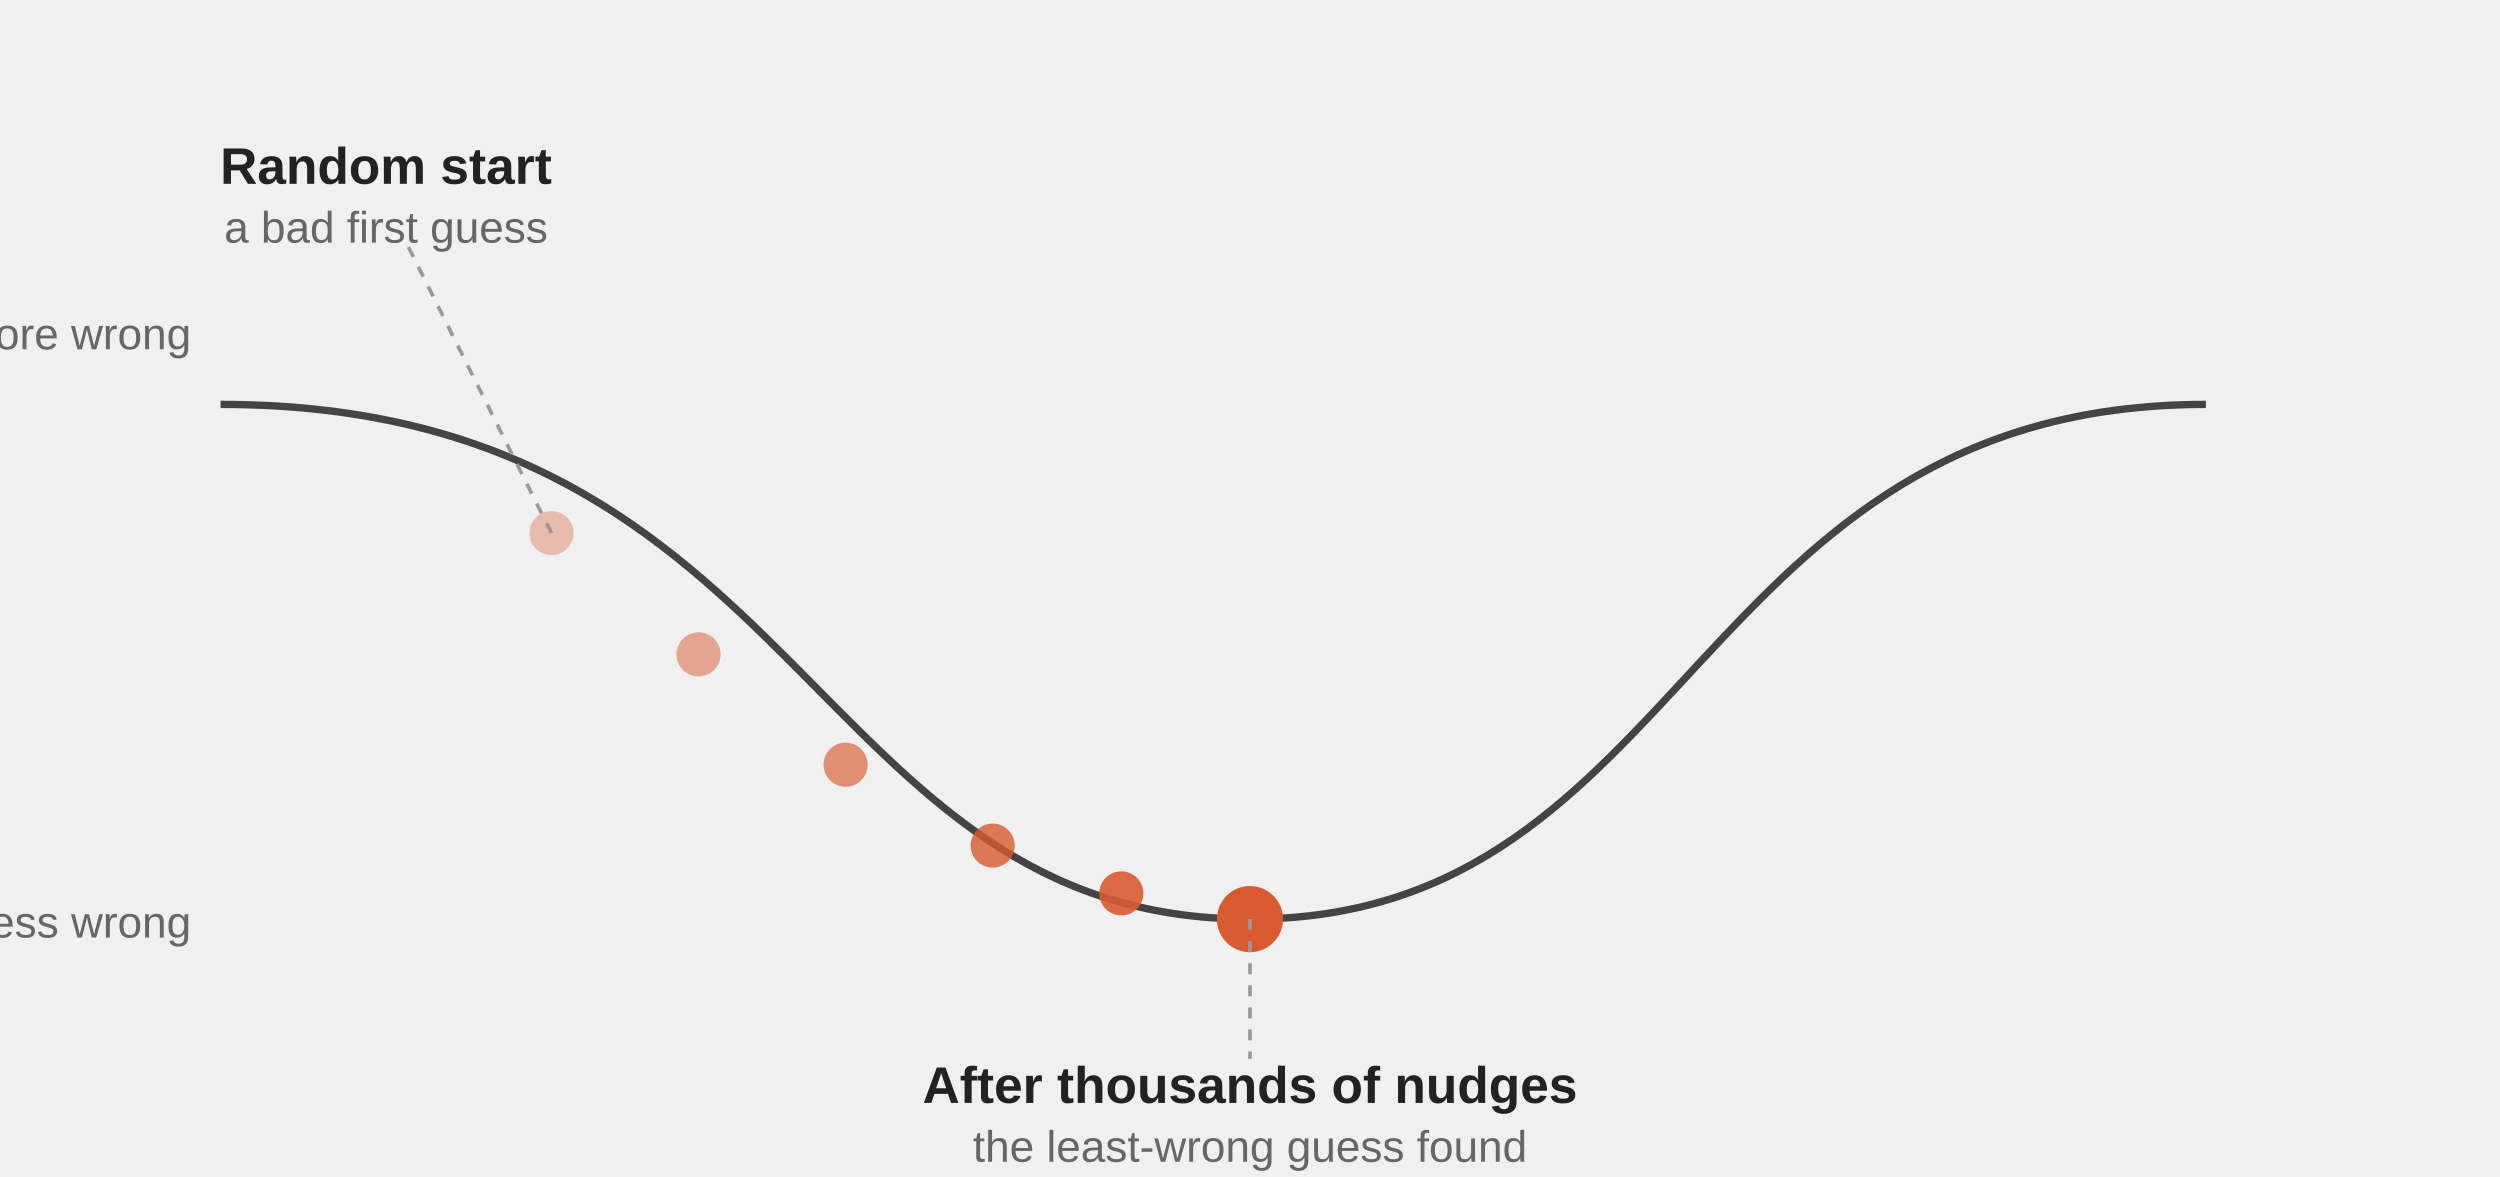
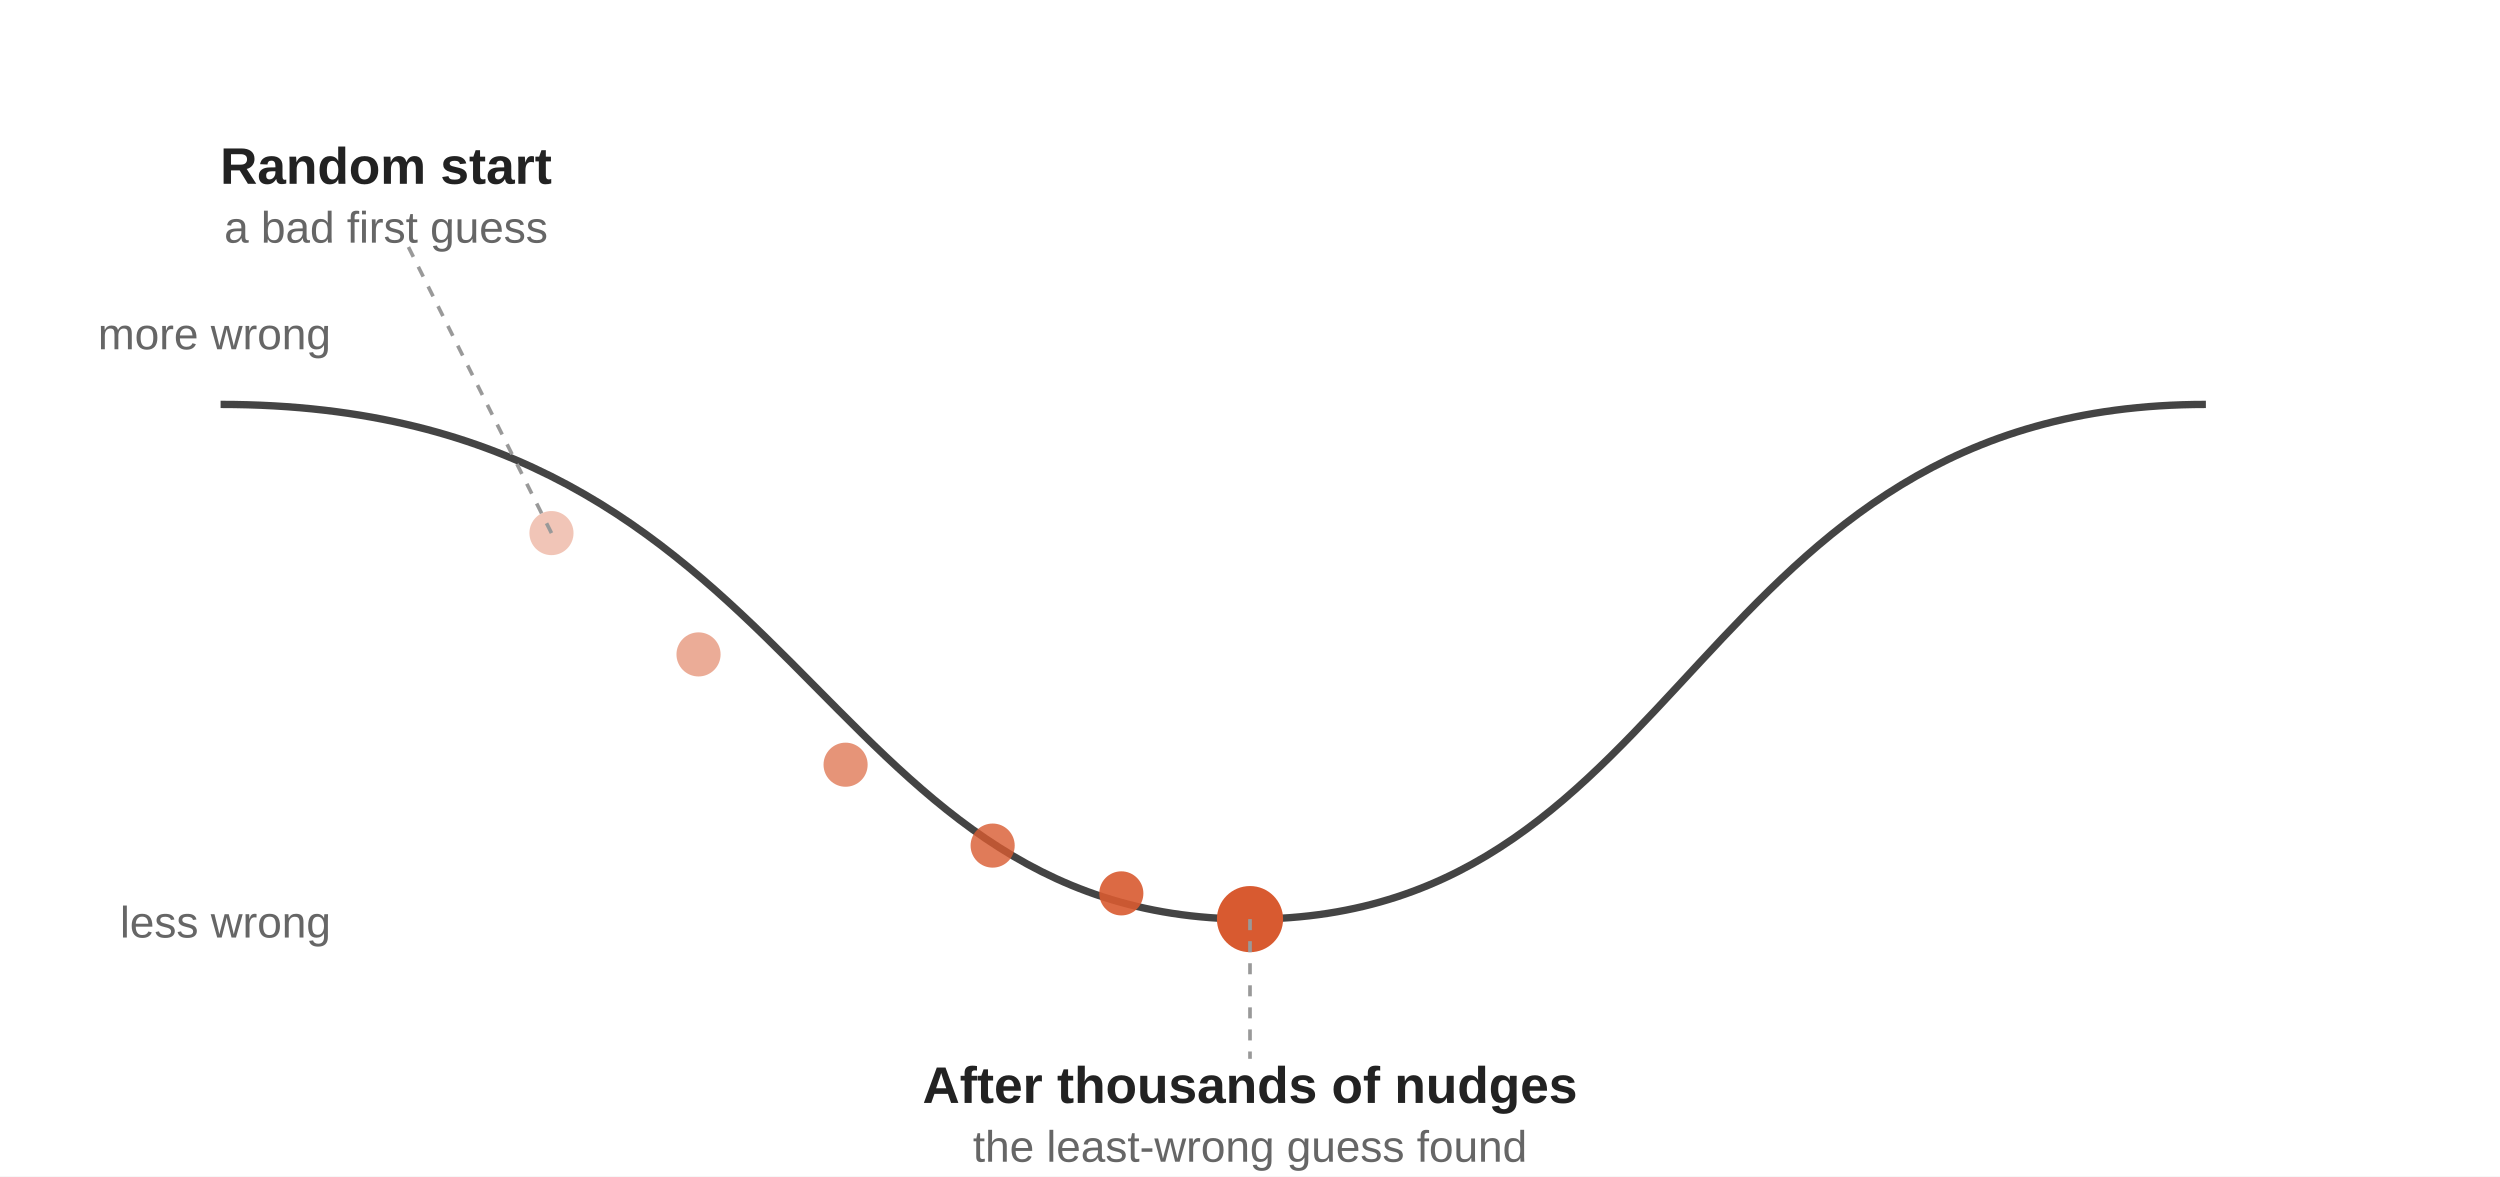
<svg xmlns="http://www.w3.org/2000/svg" width="680" height="320" viewBox="0 0 680 320">
+   <rect x="0" y="0" width="680" height="320" fill="#FFFFFF" />
  <path d="M60,110 C220,110 220,250 340,250 C460,250 460,110 600,110" fill="none" stroke="#444444" stroke-width="2" />
-   <text x="52" y="95" text-anchor="end" font-family="Arial, sans-serif" font-size="12" fill="#666666">more wrong</text>
-   <text x="52" y="255" text-anchor="end" font-family="Arial, sans-serif" font-size="12" fill="#666666">less wrong</text>
+   <text x="90" y="95" text-anchor="end" font-family="Arial, sans-serif" font-size="12" fill="#666666">more wrong</text>
+   <text x="90" y="255" text-anchor="end" font-family="Arial, sans-serif" font-size="12" fill="#666666">less wrong</text>
  <circle cx="150" cy="145" r="6" fill="#D85A30" opacity="0.35" />
  <circle cx="190" cy="178" r="6" fill="#D85A30" opacity="0.5" />
  <circle cx="230" cy="208" r="6" fill="#D85A30" opacity="0.65" />
  <circle cx="270" cy="230" r="6" fill="#D85A30" opacity="0.8" />
  <circle cx="305" cy="243" r="6" fill="#D85A30" opacity="0.9" />
  <circle cx="340" cy="250" r="9" fill="#D85A30" />
  <line x1="150" y1="145" x2="110" y2="65" stroke="#999999" stroke-width="1" stroke-dasharray="3,3" />
  <text x="105" y="50" text-anchor="middle" font-family="Arial, sans-serif" font-size="14" font-weight="bold" fill="#222222">Random start</text>
  <text x="105" y="66" text-anchor="middle" font-family="Arial, sans-serif" font-size="12" fill="#666666">a bad first guess</text>
  <line x1="340" y1="250" x2="340" y2="288" stroke="#999999" stroke-width="1" stroke-dasharray="3,3" />
  <text x="340" y="300" text-anchor="middle" font-family="Arial, sans-serif" font-size="14" font-weight="bold" fill="#222222">After thousands of nudges</text>
  <text x="340" y="316" text-anchor="middle" font-family="Arial, sans-serif" font-size="12" fill="#666666">the least-wrong guess found</text>
</svg>
